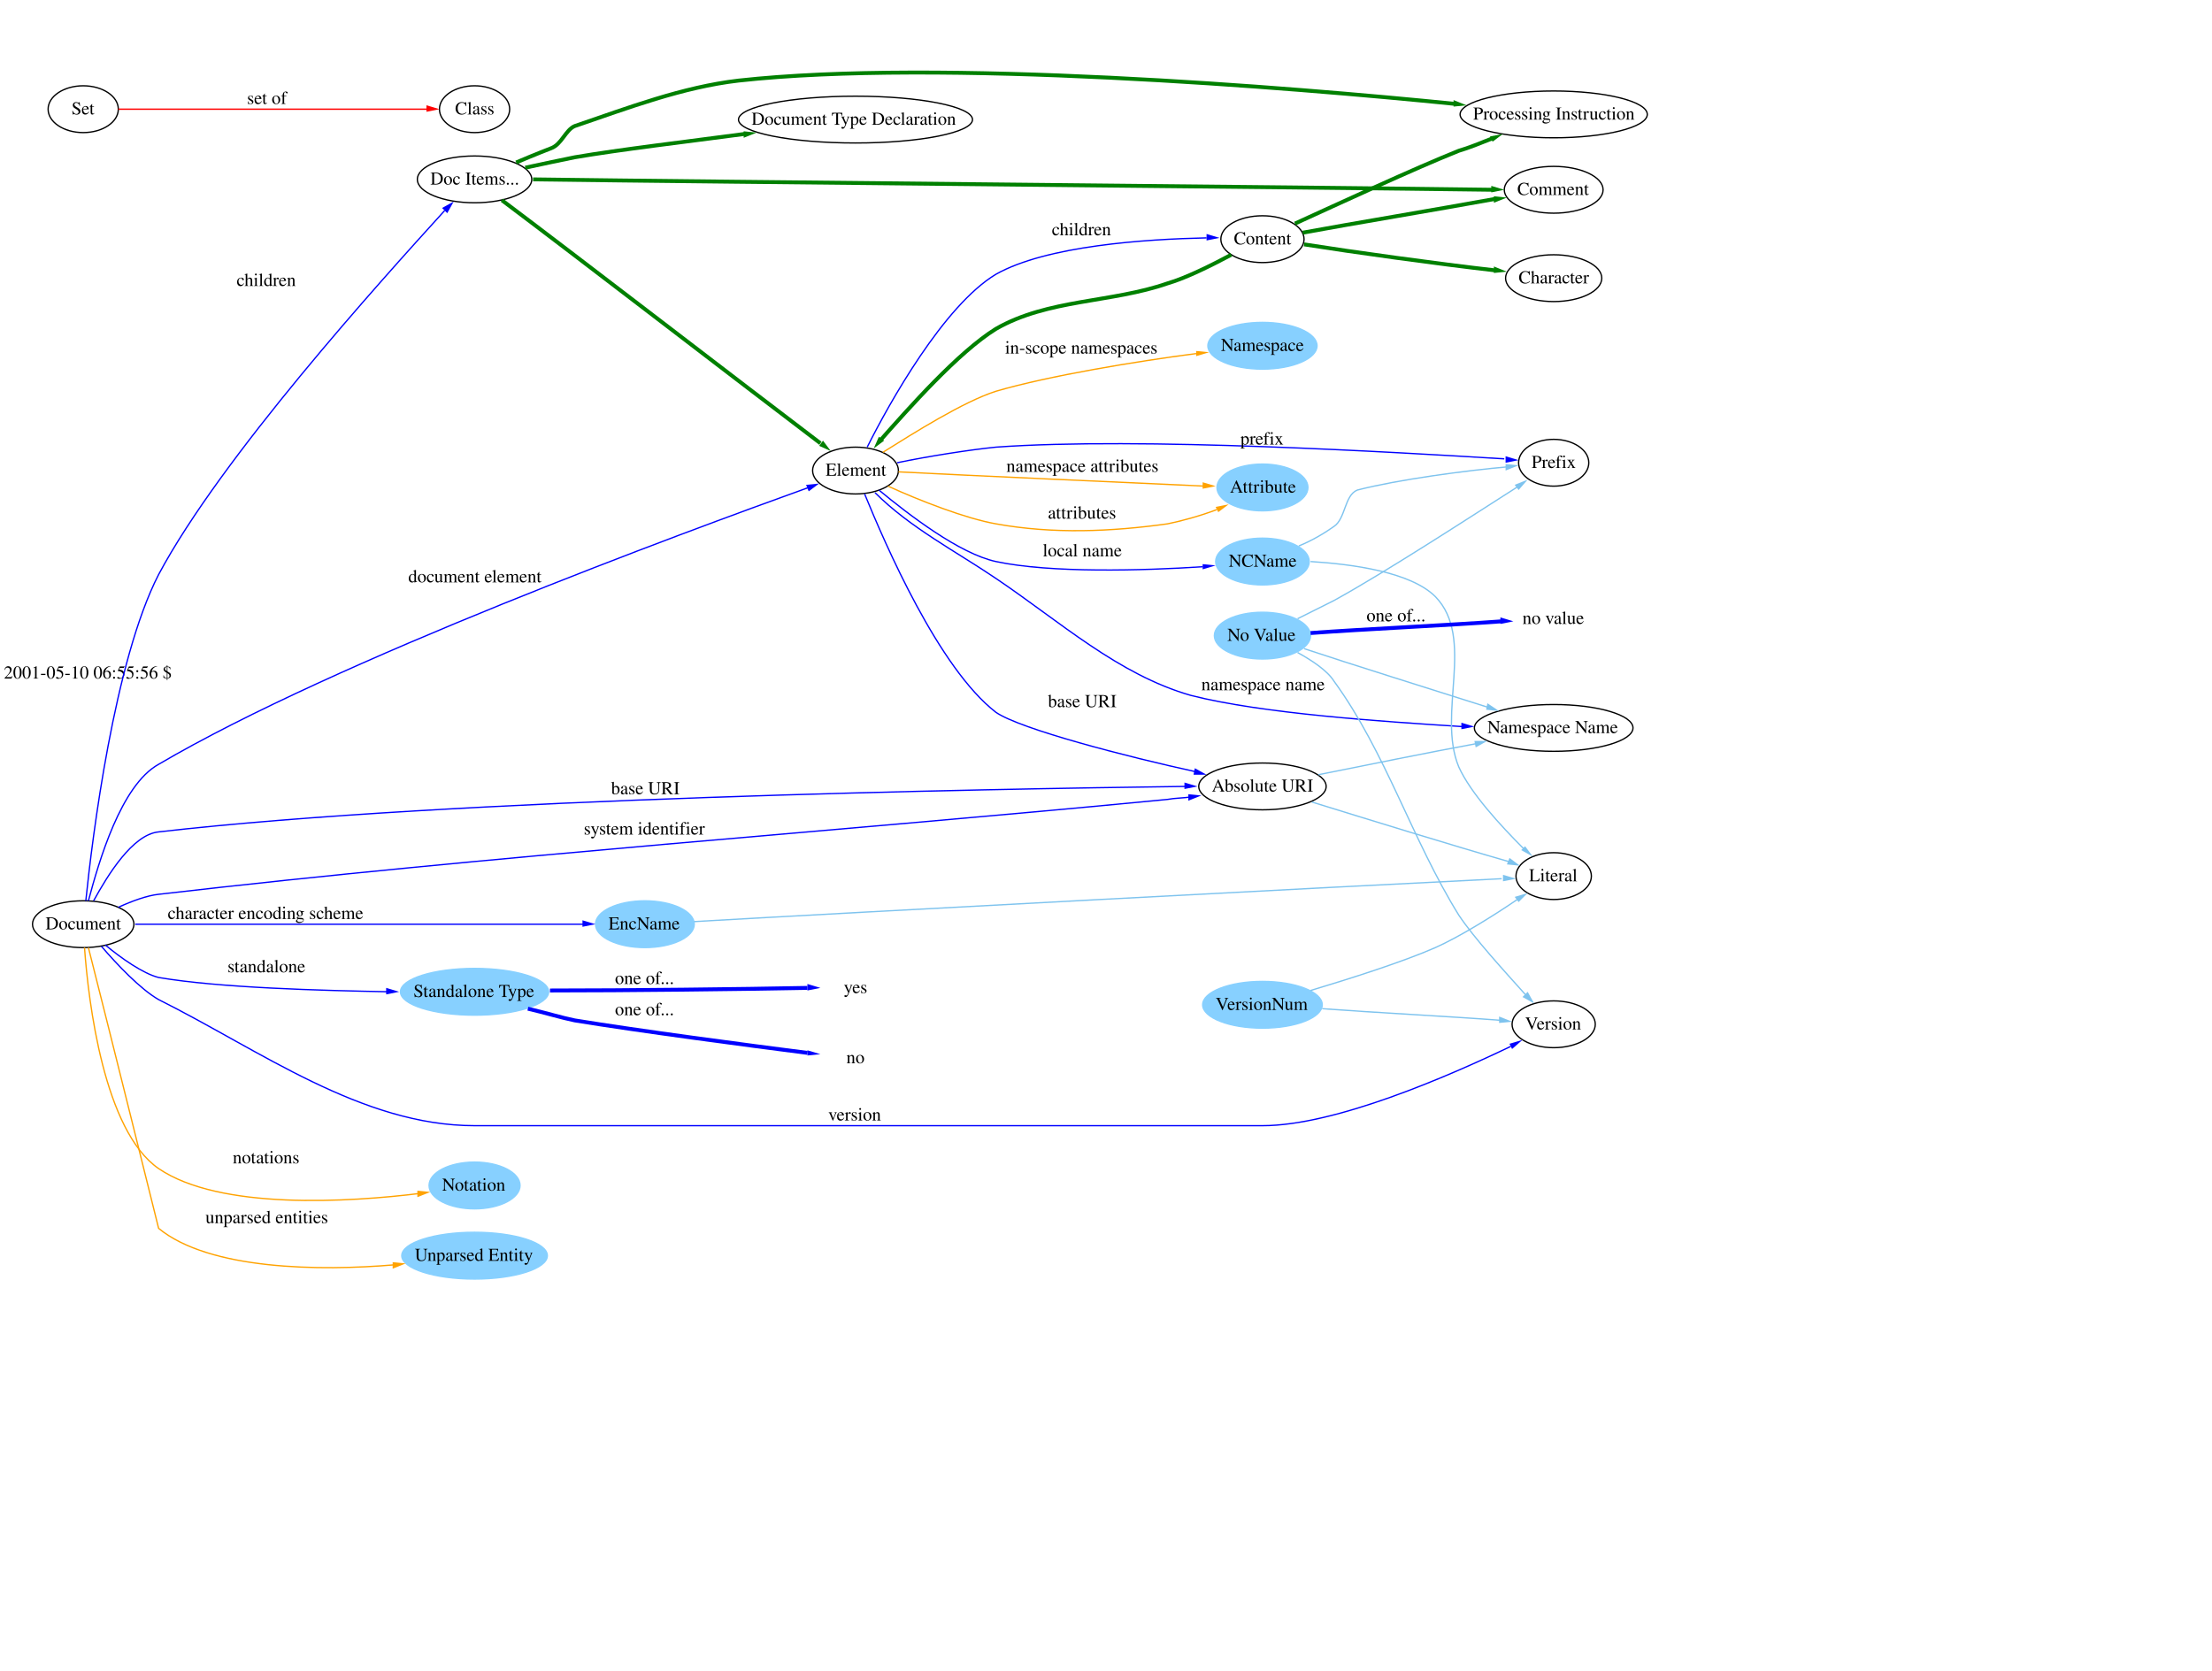
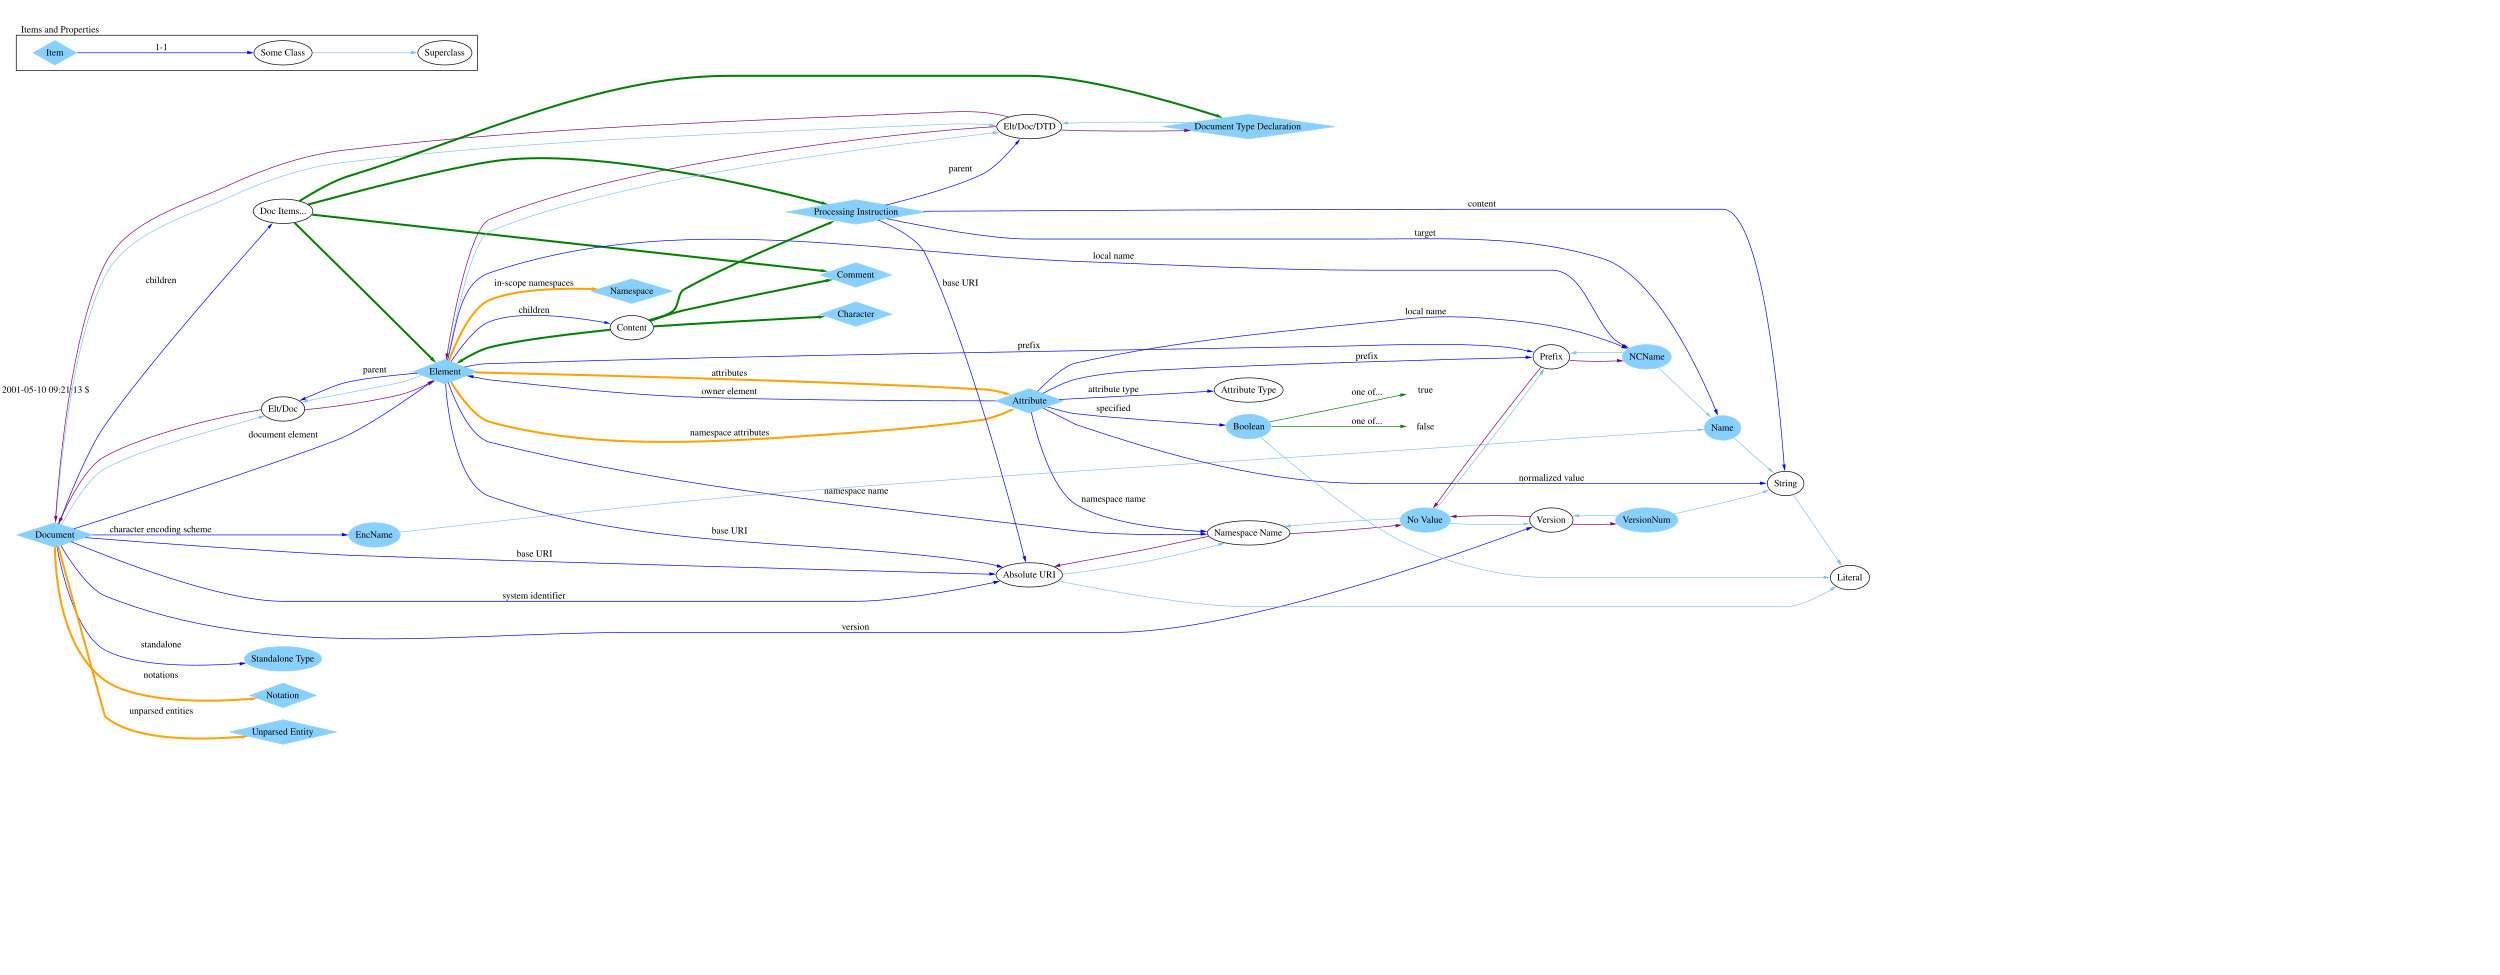
- <svg width="1276pt" height="964pt">
-   <text x="-114" y="522" style="font-family:Times;font-size:14.00">XML Infoset $Date: 2001-05-10 06:55:56 $</text>
-   <ellipse cx="64" cy="711" rx="39" ry="18" style="fill:none;stroke:black" />
-   <text x="35" y="715" style="font-family:Times;font-size:14.00">Document</text>
-   <ellipse cx="365" cy="138" rx="44" ry="18" style="fill:none;stroke:black" />
-   <text x="331" y="142" style="font-family:Times;font-size:14.00">Doc Items...</text>
-   <g style="fill:none;stroke:blue">
-     <path d="M66 693C71 644 88 508 122 442 170 352 292 217 342 162" />
-   </g>
-   <polygon style="fill:blue" points="344,164 349,155 340,160 344,164 " />
-   <text x="182" y="220" style="font-family:Times;font-size:14.00">children</text>
-   <ellipse cx="658" cy="362" rx="33" ry="18" style="fill:none;stroke:black" />
-   <text x="635" y="366" style="font-family:Times;font-size:14.00">Element</text>
-   <g style="fill:none;stroke:blue">
-     <path d="M68 693C76 663 93 604 122 588 258 508 525 410 622 375" />
-   </g>
-   <polygon style="fill:blue" points="622,378 630,372 620,373 622,378 " />
-   <text x="314" y="448" style="font-family:Times;font-size:14.00">document element</text>
-   <ellipse cx="971" cy="605" rx="49" ry="18" style="fill:none;stroke:black" />
-   <text x="932" y="609" style="font-family:Times;font-size:14.00">Absolute URI</text>
-   <g style="fill:none;stroke:blue">
-     <path d="M72 693C83 673 102 642 122 640 348 614 760 607 912 605" />
-   </g>
-   <polygon style="fill:blue" points="911,607 921,605 911,602 911,607 " />
-   <text x="470" y="611" style="font-family:Times;font-size:14.00">base URI</text>
-   <g style="fill:none;stroke:blue">
-     <path d="M91 698C102 693 113 689 122 688 381 658 640 640 898 615 903 614 910 614 917 613" />
-   </g>
-   <polygon style="fill:blue" points="914,616 924,612 914,611 914,616 " />
-   <text x="449" y="642" style="font-family:Times;font-size:14.00">system identifier</text>
-   <ellipse cx="496" cy="711" rx="38" ry="18" style="fill:#87d0ff" />
-   <ellipse cx="496" cy="711" rx="38" ry="18" style="fill:none;stroke:#87d0ff" />
-   <text x="468" y="715" style="font-family:Times;font-size:14.00">EncName</text>
-   <g style="fill:none;stroke:blue">
-     <path d="M104 711C185 711 365 711 450 711" />
-   </g>
-   <polygon style="fill:blue" points="448,713 458,711 448,708 448,713 " />
-   <text x="129" y="707" style="font-family:Times;font-size:14.00">character encoding scheme</text>
-   <ellipse cx="365" cy="763" rx="57" ry="18" style="fill:#87d0ff" />
-   <ellipse cx="365" cy="763" rx="57" ry="18" style="fill:none;stroke:#87d0ff" />
-   <text x="318" y="767" style="font-family:Times;font-size:14.00">Standalone Type</text>
-   <g style="fill:none;stroke:blue">
-     <path d="M81 727C93 737 110 749 122 752 169 760 246 762 300 763" />
-   </g>
-   <polygon style="fill:blue" points="297,765 307,763 297,760 297,765 " />
-   <text x="175" y="748" style="font-family:Times;font-size:14.00">standalone</text>
-   <ellipse cx="1195" cy="788" rx="32" ry="18" style="fill:none;stroke:black" />
-   <text x="1173" y="792" style="font-family:Times;font-size:14.00">Version</text>
-   <g style="fill:none;stroke:blue">
-     <path d="M78 728C90 742 108 761 122 769 200 808 278 866 365 866 365 866 365 866 971 866 1027 866 1114 828 1162 805" />
-   </g>
-   <polygon style="fill:blue" points="1163,807 1171,800 1161,803 1163,807 " />
-   <text x="637" y="862" style="font-family:Times;font-size:14.00">version</text>
-   <ellipse cx="365" cy="912" rx="35" ry="18" style="fill:#87d0ff" />
-   <ellipse cx="365" cy="912" rx="35" ry="18" style="fill:none;stroke:#87d0ff" />
-   <text x="340" y="916" style="font-family:Times;font-size:14.00">Notation</text>
-   <g style="fill:none;stroke:#ffa200">
-     <path d="M65 729C68 771 80 870 122 899 169 931 268 925 324 918" />
-   </g>
-   <polygon style="fill:#ffa200" points="321,921 331,917 321,916 321,921 " />
-   <text x="179" y="895" style="font-family:Times;font-size:14.00">notations</text>
-   <ellipse cx="365" cy="966" rx="56" ry="18" style="fill:#87d0ff" />
-   <ellipse cx="365" cy="966" rx="56" ry="18" style="fill:none;stroke:#87d0ff" />
-   <text x="319" y="970" style="font-family:Times;font-size:14.00">Unparsed Entity</text>
-   <g style="fill:none;stroke:#ffa200">
-     <path d="M68 729C82 784 122 945 122 945 161 977 246 978 304 973" />
-   </g>
-   <polygon style="fill:#ffa200" points="302,976 312,972 302,971 302,976 " />
-   <text x="158" y="941" style="font-family:Times;font-size:14.00">unparsed entities</text>
-   <g style="fill:none;stroke:green;stroke-width:3">
-     <path d="M386 154C438 193 573 297 631 341" />
-   </g>
-   <polygon style="fill:green" points="630,343 639,347 633,339 630,343 " />
-   <ellipse cx="1195" cy="88" rx="72" ry="18" style="fill:none;stroke:black" />
-   <text x="1133" y="92" style="font-family:Times;font-size:14.00">Processing Instruction</text>
-   <g style="fill:none;stroke:green;stroke-width:3">
-     <path d="M397 125C411 119 424 114 424 114 432 111 435 100 442 97 483 83 525 67 568 62 722 45 991 67 1120 80" />
-   </g>
-   <polygon style="fill:green" points="1118,82 1128,81 1118,77 1118,82 " />
-   <ellipse cx="1195" cy="146" rx="38" ry="18" style="fill:none;stroke:black" />
-   <text x="1167" y="150" style="font-family:Times;font-size:14.00">Comment</text>
-   <g style="fill:none;stroke:green;stroke-width:3">
-     <path d="M410 138C553 140 1003 144 1149 146" />
-   </g>
-   <polygon style="fill:green" points="1147,148 1157,146 1147,143 1147,148 " />
-   <ellipse cx="658" cy="92" rx="90" ry="18" style="fill:none;stroke:black" />
-   <text x="578" y="96" style="font-family:Times;font-size:14.00">Document Type Declaration</text>
-   <g style="fill:none;stroke:green;stroke-width:3">
-     <path d="M404 129C418 126 432 123 442 121 477 115 528 109 573 103" />
-   </g>
-   <polygon style="fill:green" points="572,106 582,102 572,101 572,106 " />
-   <g style="fill:none;stroke:blue">
-     <path d="M665 380C681 419 722 514 766 548 785 561 866 582 921 594" />
-   </g>
-   <polygon style="fill:blue" points="918,596 928,596 919,591 918,596 " />
-   <text x="806" y="544" style="font-family:Times;font-size:14.00">base URI</text>
-   <ellipse cx="971" cy="184" rx="32" ry="18" style="fill:none;stroke:black" />
-   <text x="949" y="188" style="font-family:Times;font-size:14.00">Content</text>
-   <g style="fill:none;stroke:blue">
-     <path d="M667 344C684 310 726 235 766 211 805 189 881 184 928 183" />
-   </g>
-   <polygon style="fill:blue" points="928,185 938,183 928,180 928,185 " />
-   <text x="809" y="181" style="font-family:Times;font-size:14.00">children</text>
-   <ellipse cx="1195" cy="560" rx="61" ry="18" style="fill:none;stroke:black" />
-   <text x="1144" y="564" style="font-family:Times;font-size:14.00">Namespace Name</text>
-   <g style="fill:none;stroke:blue">
-     <path d="M673 379C700 406 735 424 766 445 815 478 860 519 916 535 971 549 1062 555 1125 559" />
-   </g>
-   <polygon style="fill:blue" points="1124,561 1134,559 1124,556 1124,561 " />
-   <text x="924" y="531" style="font-family:Times;font-size:14.00">namespace name</text>
-   <ellipse cx="971" cy="432" rx="36" ry="18" style="fill:#87d0ff" />
-   <ellipse cx="971" cy="432" rx="36" ry="18" style="fill:none;stroke:#87d0ff" />
-   <text x="945" y="436" style="font-family:Times;font-size:14.00">NCName</text>
-   <g style="fill:none;stroke:blue">
-     <path d="M676 377C699 396 738 426 766 432 808 441 879 439 925 436" />
-   </g>
-   <polygon style="fill:blue" points="925,438 935,435 925,434 925,438 " />
-   <text x="802" y="428" style="font-family:Times;font-size:14.00">local name</text>
-   <ellipse cx="1195" cy="356" rx="27" ry="18" style="fill:none;stroke:black" />
-   <text x="1178" y="360" style="font-family:Times;font-size:14.00">Prefix</text>
-   <g style="fill:none;stroke:blue">
-     <path d="M690 356C714 351 746 346 766 344 877 336 1074 348 1157 353" />
-   </g>
-   <polygon style="fill:blue" points="1158,356 1168,354 1158,351 1158,356 " />
-   <text x="954" y="342" style="font-family:Times;font-size:14.00">prefix</text>
-   <ellipse cx="971" cy="375" rx="35" ry="18" style="fill:#87d0ff" />
-   <ellipse cx="971" cy="375" rx="35" ry="18" style="fill:none;stroke:#87d0ff" />
-   <text x="946" y="379" style="font-family:Times;font-size:14.00">Attribute</text>
-   <g style="fill:none;stroke:#ffa200">
-     <path d="M683 374C707 385 743 399 766 403 810 411 855 409 898 403 908 401 923 397 936 392" />
-   </g>
-   <polygon style="fill:#ffa200" points="937,394 945,388 935,390 937,394 " />
-   <text x="806" y="399" style="font-family:Times;font-size:14.00">attributes</text>
-   <g style="fill:none;stroke:#ffa200">
-     <path d="M691 363C748 366 863 371 927 374" />
-   </g>
-   <polygon style="fill:#ffa200" points="925,376 935,374 925,371 925,376 " />
-   <text x="774" y="363" style="font-family:Times;font-size:14.00">namespace attributes</text>
-   <ellipse cx="971" cy="266" rx="42" ry="18" style="fill:#87d0ff" />
-   <ellipse cx="971" cy="266" rx="42" ry="18" style="fill:none;stroke:#87d0ff" />
-   <text x="939" y="270" style="font-family:Times;font-size:14.00">Namespace</text>
-   <g style="fill:none;stroke:#ffa200">
-     <path d="M679 348C703 333 741 309 766 301 807 289 874 278 920 272" />
-   </g>
-   <polygon style="fill:#ffa200" points="920,274 930,271 920,270 920,274 " />
-   <text x="773" y="272" style="font-family:Times;font-size:14.00">in-scope namespaces</text>
-   <g style="fill:none;stroke:#7ec3ee">
-     <path d="M1014 596C1049 589 1098 579 1136 572" />
-   </g>
-   <polygon style="fill:#7ec3ee" points="1135,575 1144,570 1134,570 1135,575 " />
-   <ellipse cx="1195" cy="674" rx="29" ry="18" style="fill:none;stroke:black" />
-   <text x="1176" y="678" style="font-family:Times;font-size:14.00">Literal</text>
-   <g style="fill:none;stroke:#7ec3ee">
-     <path d="M1009 617C1051 630 1119 651 1161 663" />
-   </g>
-   <polygon style="fill:#7ec3ee" points="1159,665 1169,666 1161,660 1159,665 " />
-   <g style="fill:none;stroke:#7ec3ee">
-     <path d="M534 709C655 702 1032 682 1155 676" />
-   </g>
-   <polygon style="fill:#7ec3ee" points="1156,678 1166,676 1156,673 1156,678 " />
-   <text x="649" y="764" style="font-family:Times;font-size:14.00">yes</text>
-   <g style="fill:none;stroke:blue;stroke-width:3">
-     <path d="M423 762C482 762 570 761 621 760" />
-   </g>
-   <polygon style="fill:blue" points="621,762 631,760 621,757 621,762 " />
-   <text x="473" y="757" style="font-family:Times;font-size:14.00">one of...</text>
-   <text x="651" y="818" style="font-family:Times;font-size:14.00">no</text>
-   <g style="fill:none;stroke:blue;stroke-width:3">
-     <path d="M406 776C419 779 432 783 442 785 491 793 574 804 621 810" />
-   </g>
-   <polygon style="fill:blue" points="621,812 631,811 621,808 621,812 " />
-   <text x="473" y="781" style="font-family:Times;font-size:14.00">one of...</text>
-   <ellipse cx="64" cy="84" rx="27" ry="18" style="fill:none;stroke:black" />
-   <text x="55" y="88" style="font-family:Times;font-size:14.00">Set</text>
-   <ellipse cx="365" cy="84" rx="27" ry="18" style="fill:none;stroke:black" />
-   <text x="350" y="88" style="font-family:Times;font-size:14.00">Class</text>
-   <g style="fill:none;stroke:red">
-     <path d="M91 84C145 84 269 84 330 84" />
-   </g>
-   <polygon style="fill:red" points="328,86 338,84 328,81 328,86 " />
-   <text x="190" y="80" style="font-family:Times;font-size:14.00">set of</text>
-   <g style="fill:none;stroke:green;stroke-width:3">
-     <path d="M676 340C699 314 737 271 766 253 806 230 855 233 898 218 912 214 932 204 947 196" />
-   </g>
-   <polygon style="fill:green" points="676,336 672,345 680,339 676,336 " />
-   <g style="fill:none;stroke:green;stroke-width:3">
-     <path d="M996 172C1029 157 1087 130 1122 116 1129 114 1139 110 1149 106" />
-   </g>
-   <polygon style="fill:green" points="1148,109 1156,103 1146,105 1148,109 " />
-   <g style="fill:none;stroke:green;stroke-width:3">
-     <path d="M1002 179C1040 172 1106 161 1150 153" />
-   </g>
-   <polygon style="fill:green" points="1149,156 1159,152 1149,151 1149,156 " />
-   <ellipse cx="1195" cy="214" rx="37" ry="18" style="fill:none;stroke:black" />
-   <text x="1168" y="218" style="font-family:Times;font-size:14.00">Character</text>
-   <g style="fill:none;stroke:green;stroke-width:3">
-     <path d="M1003 188C1041 194 1106 203 1150 208" />
-   </g>
-   <polygon style="fill:green" points="1149,210 1159,209 1149,205 1149,210 " />
-   <g style="fill:none;stroke:#7ec3ee">
-     <path d="M999 420C1009 416 1019 410 1026 405 1035 399 1034 381 1044 377 1075 369 1127 362 1161 359" />
-   </g>
-   <polygon style="fill:#7ec3ee" points="1158,362 1168,358 1158,357 1158,362 " />
-   <g style="fill:none;stroke:#7ec3ee">
-     <path d="M1008 432C1040 434 1085 440 1104 459 1135 491 1105 549 1122 590 1131 610 1154 635 1172 653" />
-   </g>
-   <polygon style="fill:#7ec3ee" points="1170,654 1179,659 1173,651 1170,654 " />
-   <ellipse cx="971" cy="489" rx="37" ry="18" style="fill:#87d0ff" />
-   <ellipse cx="971" cy="489" rx="37" ry="18" style="fill:none;stroke:#87d0ff" />
-   <text x="944" y="493" style="font-family:Times;font-size:14.00">No Value</text>
-   <g style="fill:none;stroke:#7ec3ee">
-     <path d="M998 502C1009 508 1021 516 1026 524 1066 579 1086 646 1122 704 1134 722 1157 747 1174 766" />
-   </g>
-   <polygon style="fill:#7ec3ee" points="1171,767 1180,772 1175,763 1171,767 " />
-   <g style="fill:none;stroke:#7ec3ee">
-     <path d="M1003 499C1039 511 1100 530 1144 544" />
-   </g>
-   <polygon style="fill:#7ec3ee" points="1143,546 1153,547 1144,541 1143,546 " />
-   <g style="fill:none;stroke:#7ec3ee">
-     <path d="M998 476C1012 469 1026 462 1026 462 1066 440 1132 397 1168 374" />
-   </g>
-   <polygon style="fill:#7ec3ee" points="1168,377 1175,369 1165,373 1168,377 " />
-   <text x="1171" y="480" style="font-family:Times;font-size:14.00">no value</text>
-   <g style="fill:none;stroke:blue;stroke-width:3">
-     <path d="M1008 487C1049 484 1114 481 1155 478" />
-   </g>
-   <polygon style="fill:blue" points="1154,480 1164,478 1154,475 1154,480 " />
-   <text x="1051" y="478" style="font-family:Times;font-size:14.00">one of...</text>
-   <ellipse cx="971" cy="773" rx="46" ry="18" style="fill:#87d0ff" />
-   <ellipse cx="971" cy="773" rx="46" ry="18" style="fill:none;stroke:#87d0ff" />
-   <text x="935" y="777" style="font-family:Times;font-size:14.00">VersionNum</text>
-   <g style="fill:none;stroke:#7ec3ee">
-     <path d="M1017 776C1057 779 1116 782 1155 785" />
-   </g>
-   <polygon style="fill:#7ec3ee" points="1153,787 1163,786 1153,782 1153,787 " />
-   <g style="fill:none;stroke:#7ec3ee">
-     <path d="M1008 762C1038 753 1079 740 1104 729 1122 721 1148 705 1167 692" />
-   </g>
-   <polygon style="fill:#7ec3ee" points="1168,694 1175,687 1165,690 1168,694 " />
+ <svg width="2769pt" height="1079pt">
+   <text x="-114" y="580" style="font-family:Times;font-size:14.00">XML Infoset $Date: 2001-05-10 09:21:13 $</text>
+   <polygon style="fill:none;stroke:black" points="24,104 705,104 705,52 24,52 24,104 " />
+   <text x="31" y="48" style="font-family:Times;font-size:14.00">Items and Properties</text>
+   <polygon style="fill:#87d0ff" points="81,772 25,790 81,808 137,790 81,772 " />
+   <polygon style="fill:none;stroke:#87d0ff" points="81,772 25,790 81,808 137,790 81,772 " />
+   <text x="52" y="794" style="font-family:Times;font-size:14.00">Document</text>
+   <ellipse cx="418" cy="604" rx="32" ry="18" style="fill:none;stroke:black" />
+   <text x="396" y="608" style="font-family:Times;font-size:14.00">Elt/Doc</text>
+   <g style="fill:none;stroke:#7ec3ee">
+     <path d="M91 775C104 751 130 706 155 692 214 660 327 633 384 616" />
+   </g>
+   <polygon style="fill:#7ec3ee" points="383,619 392,614 382,614 383,619 " />
+   <ellipse cx="1520" cy="187" rx="48" ry="18" style="fill:none;stroke:black" />
+   <text x="1482" y="191" style="font-family:Times;font-size:14.00">Elt/Doc/DTD</text>
+   <g style="fill:none;stroke:#7ec3ee">
+     <path d="M82 772C87 711 105 506 155 408 188 343 274 321 339 291 395 265 455 245 515 239 804 205 1095 197 1385 184 1407 183 1430 182 1451 184 1455 184 1459 184 1464 185" />
+   </g>
+   <polygon style="fill:#7ec3ee" points="1461,187 1471,186 1461,182 1461,187 " />
+   <ellipse cx="418" cy="312" rx="44" ry="18" style="fill:none;stroke:black" />
+   <text x="384" y="316" style="font-family:Times;font-size:14.00">Doc Items...</text>
+   <g style="fill:none;stroke:blue">
+     <path d="M87 774C99 741 129 665 155 628 217 539 345 395 396 337" />
+   </g>
+   <polygon style="fill:blue" points="398,338 403,329 395,335 398,338 " />
+   <text x="215" y="418" style="font-family:Times;font-size:14.00">children</text>
+   <polygon style="fill:#87d0ff" points="657,531 610,549 657,567 704,549 657,531 " />
+   <polygon style="fill:none;stroke:#87d0ff" points="657,531 610,549 657,567 704,549 657,531 " />
+   <text x="634" y="553" style="font-family:Times;font-size:14.00">Element</text>
+   <g style="fill:none;stroke:blue">
+     <path d="M109 781C184 757 387 692 497 650 538 634 601 590 634 566" />
+   </g>
+   <polygon style="fill:blue" points="634,569 641,561 631,565 634,569 " />
+   <text x="367" y="646" style="font-family:Times;font-size:14.00">document element</text>
+   <ellipse cx="1520" cy="849" rx="49" ry="18" style="fill:none;stroke:black" />
+   <text x="1481" y="853" style="font-family:Times;font-size:14.00">Absolute URI</text>
+   <g style="fill:none;stroke:blue">
+     <path d="M126 794C213 801 406 815 515 820 789 830 1290 843 1461 848" />
+   </g>
+   <polygon style="fill:blue" points="1461,850 1471,848 1461,845 1461,850 " />
+   <text x="763" y="822" style="font-family:Times;font-size:14.00">base URI</text>
+   <g style="fill:none;stroke:blue">
+     <path d="M105 800C166 825 325 888 418 888 418 888 418 888 1264 888 1320 888 1412 872 1469 860" />
+   </g>
+   <polygon style="fill:blue" points="1468,863 1477,858 1467,858 1468,863 " />
+   <text x="742" y="884" style="font-family:Times;font-size:14.00">system identifier</text>
+   <ellipse cx="553" cy="790" rx="38" ry="18" style="fill:#87d0ff" />
+   <ellipse cx="553" cy="790" rx="38" ry="18" style="fill:none;stroke:#87d0ff" />
+   <text x="525" y="794" style="font-family:Times;font-size:14.00">EncName</text>
+   <g style="fill:none;stroke:blue">
+     <path d="M137 790C232 790 420 790 507 790" />
+   </g>
+   <polygon style="fill:blue" points="505,792 515,790 505,787 505,792 " />
+   <text x="162" y="786" style="font-family:Times;font-size:14.00">character encoding scheme</text>
+   <ellipse cx="418" cy="973" rx="57" ry="18" style="fill:#87d0ff" />
+   <ellipse cx="418" cy="973" rx="57" ry="18" style="fill:none;stroke:#87d0ff" />
+   <text x="371" y="977" style="font-family:Times;font-size:14.00">Standalone Type</text>
+   <g style="fill:none;stroke:blue">
+     <path d="M84 807C91 846 113 937 155 960 204 986 294 984 356 980" />
+   </g>
+   <polygon style="fill:blue" points="354,983 364,979 354,978 354,983 " />
+   <text x="208" y="956" style="font-family:Times;font-size:14.00">standalone</text>
+   <ellipse cx="2291" cy="768" rx="32" ry="18" style="fill:none;stroke:black" />
+   <text x="2269" y="772" style="font-family:Times;font-size:14.00">Version</text>
+   <g style="fill:none;stroke:blue">
+     <path d="M90 806C103 828 130 869 155 880 396 977 674 934 933 934 933 934 933 934 1644 934 1827 934 2147 821 2255 781" />
+   </g>
+   <polygon style="fill:blue" points="2255,784 2264,778 2254,779 2255,784 " />
+   <text x="1243" y="930" style="font-family:Times;font-size:14.00">version</text>
+   <polygon style="fill:#87d0ff" points="418,1009 369,1027 418,1045 467,1027 418,1009 " />
+   <polygon style="fill:none;stroke:#87d0ff" points="418,1009 369,1027 418,1045 467,1027 418,1009 " />
+   <text x="393" y="1031" style="font-family:Times;font-size:14.00">Notation</text>
+   <g style="fill:none;stroke:#ffa200;stroke-width:3">
+     <path d="M81 808C83 880 99 964 155 1005 205 1039 311 1037 372 1032" />
+   </g>
+   <polygon style="fill:#ffa200" points="370,1035 380,1031 370,1030 370,1035 " />
+   <text x="212" y="1001" style="font-family:Times;font-size:14.00">notations</text>
+   <polygon style="fill:#87d0ff" points="418,1063 339,1081 418,1099 497,1081 418,1063 " />
+   <polygon style="fill:none;stroke:#87d0ff" points="418,1063 339,1081 418,1099 497,1081 418,1063 " />
+   <text x="372" y="1085" style="font-family:Times;font-size:14.00">Unparsed Entity</text>
+   <g style="fill:none;stroke:#ffa200;stroke-width:3">
+     <path d="M86 807C102 865 155 1058 155 1058 198 1095 295 1093 358 1088" />
+   </g>
+   <polygon style="fill:#ffa200" points="357,1091 367,1087 357,1086 357,1091 " />
+   <text x="191" y="1054" style="font-family:Times;font-size:14.00">unparsed entities</text>
+   <g style="fill:none;stroke:purple">
+     <path d="M89 768C102 738 128 688 155 674 215 641 330 614 386 605" />
+   </g>
+   <polygon style="fill:purple" points="88,764 86,774 93,766 88,764 " />
+   <g style="fill:none;stroke:purple">
+     <path d="M450 605C489 602 553 592 591 583 603 580 620 573 634 566" />
+   </g>
+   <polygon style="fill:purple" points="635,568 643,562 633,564 635,568 " />
+   <g style="fill:none;stroke:purple">
+     <path d="M82 766C87 695 105 489 155 390 188 325 274 303 339 273 395 247 455 227 515 221 804 187 1095 179 1385 166 1407 165 1430 164 1451 166 1462 167 1477 169 1490 173" />
+   </g>
+   <polygon style="fill:purple" points="80,762 82,772 85,762 80,762 " />
+   <g style="fill:none;stroke:purple">
+     <path d="M660 525C669 468 695 335 723 324 928 238 1332 195 1471 187" />
+   </g>
+   <polygon style="fill:purple" points="658,522 659,532 663,522 658,522 " />
+   <polygon style="fill:#87d0ff" points="1844,169 1717,187 1844,205 1971,187 1844,169 " />
+   <polygon style="fill:none;stroke:#87d0ff" points="1844,169 1717,187 1844,205 1971,187 1844,169 " />
+   <text x="1764" y="191" style="font-family:Times;font-size:14.00">Document Type Declaration</text>
+   <g style="fill:none;stroke:purple">
+     <path d="M1567 192C1615 194 1690 194 1751 193" />
+   </g>
+   <polygon style="fill:purple" points="1749,195 1759,193 1749,190 1749,195 " />
+   <g style="fill:none;stroke:green;stroke-width:3">
+     <path d="M435 329C479 372 592 484 638 530" />
+   </g>
+   <polygon style="fill:green" points="635,531 644,536 639,527 635,531 " />
+   <g style="fill:none;stroke:green;stroke-width:3">
+     <path d="M442 297C463 284 494 266 515 260 701 203 884 112 1077 112 1077 112 1077 112 1520 112 1598 112 1728 149 1797 171" />
+   </g>
+   <polygon style="fill:green" points="1796,173 1806,174 1797,168 1796,173 " />
+   <polygon style="fill:#87d0ff" points="1264,295 1161,313 1264,331 1367,313 1264,295 " />
+   <polygon style="fill:none;stroke:#87d0ff" points="1264,295 1161,313 1264,331 1367,313 1264,295 " />
+   <text x="1202" y="317" style="font-family:Times;font-size:14.00">Processing Instruction</text>
+   <g style="fill:none;stroke:green;stroke-width:3">
+     <path d="M455 302C518 285 647 251 723 239 862 216 1109 272 1214 300" />
+   </g>
+   <polygon style="fill:green" points="1213,302 1223,302 1214,297 1213,302 " />
+   <polygon style="fill:#87d0ff" points="1264,388 1211,406 1264,424 1317,406 1264,388 " />
+   <polygon style="fill:none;stroke:#87d0ff" points="1264,388 1211,406 1264,424 1317,406 1264,388 " />
+   <text x="1236" y="410" style="font-family:Times;font-size:14.00">Comment</text>
+   <g style="fill:none;stroke:green;stroke-width:3">
+     <path d="M461 317C604 333 1063 384 1214 400" />
+   </g>
+   <polygon style="fill:green" points="1213,402 1223,401 1213,397 1213,402 " />
+   <g style="fill:none;stroke:#7ec3ee">
+     <path d="M453 592C491 584 554 573 591 565 600 563 612 558 623 554" />
+   </g>
+   <polygon style="fill:#7ec3ee" points="454,589 445,594 455,594 454,589 " />
+   <g style="fill:none;stroke:blue">
+     <path d="M451 588C472 579 498 567 515 564 542 558 584 554 616 551" />
+   </g>
+   <polygon style="fill:blue" points="450,586 442,592 452,590 450,586 " />
+   <text x="536" y="550" style="font-family:Times;font-size:14.00">parent</text>
+   <g style="fill:none;stroke:#7ec3ee">
+     <path d="M661 532C670 484 696 353 723 342 926 257 1325 214 1468 196" />
+   </g>
+   <polygon style="fill:#7ec3ee" points="1466,199 1476,195 1466,194 1466,199 " />
+   <g style="fill:none;stroke:blue">
+     <path d="M658 567C661 610 675 716 723 733 954 814 1209 795 1451 831 1458 832 1466 834 1475 836" />
+   </g>
+   <polygon style="fill:blue" points="1472,838 1482,838 1473,833 1472,838 " />
+   <text x="1051" y="788" style="font-family:Times;font-size:14.00">base URI</text>
+   <ellipse cx="933" cy="484" rx="32" ry="18" style="fill:none;stroke:black" />
+   <text x="911" y="488" style="font-family:Times;font-size:14.00">Content</text>
+   <g style="fill:none;stroke:blue">
+     <path d="M666 534C679 515 702 483 723 475 767 458 845 468 892 476" />
+   </g>
+   <polygon style="fill:blue" points="892,478 902,478 893,474 892,478 " />
+   <text x="766" y="462" style="font-family:Times;font-size:14.00">children</text>
+   <ellipse cx="1844" cy="787" rx="61" ry="18" style="fill:none;stroke:black" />
+   <text x="1793" y="791" style="font-family:Times;font-size:14.00">Namespace Name</text>
+   <g style="fill:none;stroke:blue">
+     <path d="M662 565C672 593 694 645 723 653 1007 724 1300 749 1589 784 1639 790 1719 790 1775 789" />
+   </g>
+   <polygon style="fill:blue" points="1773,791 1783,789 1773,786 1773,791 " />
+   <text x="1217" y="729" style="font-family:Times;font-size:14.00">namespace name</text>
+   <ellipse cx="2432" cy="527" rx="36" ry="18" style="fill:#87d0ff" />
+   <ellipse cx="2432" cy="527" rx="36" ry="18" style="fill:none;stroke:#87d0ff" />
+   <text x="2406" y="531" style="font-family:Times;font-size:14.00">NCName</text>
+   <g style="fill:none;stroke:blue">
+     <path d="M661 532C674 482 678 418 723 403 997 309 1301 375 1589 386 1733 391 1876 399 2019 399 2019 399 2019 399 2291 399 2338 399 2351 470 2385 502 2389 505 2394 508 2399 511" />
+   </g>
+   <polygon style="fill:blue" points="2396,512 2406,514 2398,508 2396,512 " />
+   <text x="1614" y="382" style="font-family:Times;font-size:14.00">local name</text>
+   <ellipse cx="2291" cy="527" rx="27" ry="18" style="fill:none;stroke:black" />
+   <text x="2274" y="531" style="font-family:Times;font-size:14.00">Prefix</text>
+   <g style="fill:none;stroke:blue">
+     <path d="M686 542C699 539 713 537 723 537 1145 524 1567 519 1989 511 2065 509 2142 506 2217 512 2227 513 2242 515 2255 518" />
+   </g>
+   <polygon style="fill:blue" points="2255,520 2265,520 2256,516 2255,520 " />
+   <text x="1503" y="514" style="font-family:Times;font-size:14.00">prefix</text>
+   <polygon style="fill:#87d0ff" points="1520,574 1470,592 1520,610 1570,592 1520,574 " />
+   <polygon style="fill:none;stroke:#87d0ff" points="1520,574 1470,592 1520,610 1570,592 1520,574 " />
+   <text x="1495" y="596" style="font-family:Times;font-size:14.00">Attribute</text>
+   <g style="fill:none;stroke:#ffa200;stroke-width:3">
+     <path d="M702 550C835 553 1233 563 1451 575 1461 575 1474 578 1486 581" />
+   </g>
+   <polygon style="fill:#ffa200" points="1483,583 1493,583 1484,578 1483,583 " />
+   <text x="1051" y="555" style="font-family:Times;font-size:14.00">attributes</text>
+   <g style="fill:none;stroke:#ffa200;stroke-width:3">
+     <path d="M666 564C678 584 702 617 723 623 859 660 1004 655 1143 647 1246 640 1350 634 1451 620 1462 618 1477 613 1490 607" />
+   </g>
+   <polygon style="fill:#ffa200" points="1491,609 1499,603 1489,605 1491,609 " />
+   <text x="1019" y="643" style="font-family:Times;font-size:14.00">namespace attributes</text>
+   <polygon style="fill:#87d0ff" points="933,412 873,430 933,448 993,430 933,412 " />
+   <polygon style="fill:none;stroke:#87d0ff" points="933,412 873,430 933,448 993,430 933,412 " />
+   <text x="901" y="434" style="font-family:Times;font-size:14.00">Namespace</text>
+   <g style="fill:none;stroke:#ffa200;stroke-width:3">
+     <path d="M663 533C673 506 695 455 723 443 762 427 829 425 877 427" />
+   </g>
+   <polygon style="fill:#ffa200" points="874,429 884,427 874,424 874,429 " />
+   <text x="730" y="422" style="font-family:Times;font-size:14.00">in-scope namespaces</text>
+   <g style="fill:none;stroke:#7ec3ee">
+     <path d="M1570 848C1610 844 1665 834 1699 828 1727 822 1771 812 1802 804" />
+   </g>
+   <polygon style="fill:#7ec3ee" points="1800,807 1809,802 1799,802 1800,807 " />
+   <ellipse cx="2732" cy="853" rx="29" ry="18" style="fill:none;stroke:black" />
+   <text x="2713" y="857" style="font-family:Times;font-size:14.00">Literal</text>
+   <g style="fill:none;stroke:#7ec3ee">
+     <path d="M1563 858C1631 872 1765 896 1844 896 1844 896 1844 896 2637 896 2656 896 2683 883 2704 871" />
+   </g>
+   <polygon style="fill:#7ec3ee" points="2705,873 2712,866 2702,869 2705,873 " />
+   <ellipse cx="2544" cy="632" rx="27" ry="18" style="fill:#87d0ff" />
+   <ellipse cx="2544" cy="632" rx="27" ry="18" style="fill:none;stroke:#87d0ff" />
+   <text x="2527" y="636" style="font-family:Times;font-size:14.00">Name</text>
+   <g style="fill:none;stroke:#7ec3ee">
+     <path d="M590 786C695 774 995 740 1161 727 1489 700 1816 682 2143 660 2246 652 2429 640 2507 635" />
+   </g>
+   <polygon style="fill:#7ec3ee" points="2507,637 2517,634 2507,633 2507,637 " />
+   <ellipse cx="2105" cy="768" rx="37" ry="18" style="fill:#87d0ff" />
+   <ellipse cx="2105" cy="768" rx="37" ry="18" style="fill:none;stroke:#87d0ff" />
+   <text x="2078" y="772" style="font-family:Times;font-size:14.00">No Value</text>
+   <g style="fill:none;stroke:purple">
+     <path d="M2148 763C2182 761 2229 761 2260 763" />
+   </g>
+   <polygon style="fill:purple" points="2151,760 2141,763 2151,765 2151,760 " />
+   <ellipse cx="2432" cy="768" rx="46" ry="18" style="fill:#87d0ff" />
+   <ellipse cx="2432" cy="768" rx="46" ry="18" style="fill:none;stroke:#87d0ff" />
+   <text x="2396" y="772" style="font-family:Times;font-size:14.00">VersionNum</text>
+   <g style="fill:none;stroke:purple">
+     <path d="M2322 774C2338 775 2359 775 2378 774" />
+   </g>
+   <polygon style="fill:purple" points="2378,776 2388,774 2378,771 2378,776 " />
+   <g style="fill:none;stroke:#7ec3ee">
+     <path d="M1574 182C1624 180 1700 180 1759 181" />
+   </g>
+   <polygon style="fill:#7ec3ee" points="1577,179 1567,182 1577,184 1577,179 " />
+   <g style="fill:none;stroke:blue">
+     <path d="M1308 303C1351 292 1415 275 1451 257 1468 249 1487 228 1501 212" />
+   </g>
+   <polygon style="fill:blue" points="1502,214 1507,205 1499,211 1502,214 " />
+   <text x="1401" y="253" style="font-family:Times;font-size:14.00">parent</text>
+   <g style="fill:none;stroke:blue">
+     <path d="M1297 325C1323 336 1357 354 1367 376 1427 500 1493 745 1513 824" />
+   </g>
+   <polygon style="fill:blue" points="1510,822 1515,831 1515,821 1510,822 " />
+   <text x="1392" y="422" style="font-family:Times;font-size:14.00">base URI</text>
+   <g style="fill:none;stroke:blue">
+     <path d="M1310 323C1367 335 1462 353 1520 353 1520 353 1520 353 2019 353 2136 353 2256 347 2367 382 2444 406 2510 548 2534 606" />
+   </g>
+   <polygon style="fill:blue" points="2531,606 2537,614 2536,604 2531,606 " />
+   <text x="2089" y="348" style="font-family:Times;font-size:14.00">target</text>
+   <ellipse cx="2637" cy="714" rx="27" ry="18" style="fill:none;stroke:black" />
+   <text x="2620" y="718" style="font-family:Times;font-size:14.00">String</text>
+   <g style="fill:none;stroke:blue">
+     <path d="M1364 312C1551 311 1957 309 2189 309 2189 309 2189 309 2544 309 2603 309 2628 599 2635 688" />
+   </g>
+   <polygon style="fill:blue" points="2632,686 2636,696 2637,686 2632,686 " />
+   <text x="2168" y="305" style="font-family:Times;font-size:14.00">content</text>
+   <g style="fill:none;stroke:green;stroke-width:3">
+     <path d="M679 534C693 525 711 516 723 513 771 501 855 492 901 487" />
+   </g>
+   <polygon style="fill:green" points="681,530 674,537 684,534 681,530 " />
+   <g style="fill:none;stroke:green;stroke-width:3">
+     <path d="M958 473C971 469 983 467 993 460 1004 452 1000 432 1011 427 1068 395 1170 352 1226 329" />
+   </g>
+   <polygon style="fill:green" points="1225,332 1233,326 1223,328 1225,332 " />
+   <g style="fill:none;stroke:green;stroke-width:3">
+     <path d="M960 474C977 468 997 461 1011 458 1068 445 1167 425 1223 414" />
+   </g>
+   <polygon style="fill:green" points="1220,417 1230,413 1220,412 1220,417 " />
+   <polygon style="fill:#87d0ff" points="1264,446 1211,464 1264,482 1317,464 1264,446 " />
+   <polygon style="fill:none;stroke:#87d0ff" points="1264,446 1211,464 1264,482 1317,464 1264,446 " />
+   <text x="1237" y="468" style="font-family:Times;font-size:14.00">Character</text>
+   <g style="fill:none;stroke:green;stroke-width:3">
+     <path d="M965 482C1022 478 1140 472 1210 468" />
+   </g>
+   <polygon style="fill:green" points="1209,471 1219,467 1209,466 1209,471 " />
+   <g style="fill:none;stroke:purple">
+     <path d="M1564 835C1605 827 1664 817 1699 810 1722 805 1756 798 1785 792" />
+   </g>
+   <polygon style="fill:purple" points="1565,832 1556,837 1566,837 1565,832 " />
+   <g style="fill:none;stroke:purple">
+     <path d="M1905 788C1953 786 2018 781 2062 776" />
+   </g>
+   <polygon style="fill:purple" points="2061,779 2071,775 2061,774 2061,779 " />
+   <g style="fill:none;stroke:#7ec3ee">
+     <path d="M2327 521C2348 520 2376 520 2398 521" />
+   </g>
+   <polygon style="fill:#7ec3ee" points="2328,518 2318,522 2328,523 2328,518 " />
+   <g style="fill:none;stroke:#7ec3ee">
+     <path d="M2449 543C2468 561 2500 591 2521 611" />
+   </g>
+   <polygon style="fill:#7ec3ee" points="2519,612 2528,617 2522,609 2519,612 " />
+   <g style="fill:none;stroke:purple">
+     <path d="M2318 532C2337 534 2365 534 2388 533" />
+   </g>
+   <polygon style="fill:purple" points="2388,535 2398,533 2388,530 2388,535 " />
+   <g style="fill:none;stroke:purple">
+     <path d="M2121 745C2156 695 2242 583 2276 542" />
+   </g>
+   <polygon style="fill:purple" points="2120,742 2116,751 2124,745 2120,742 " />
+   <g style="fill:none;stroke:blue">
+     <path d="M696 556C710 559 723 561 723 561 819 571 915 582 1011 586 1141 591 1369 592 1470 592" />
+   </g>
+   <polygon style="fill:blue" points="699,554 689,555 699,559 699,554 " />
+   <text x="1036" y="582" style="font-family:Times;font-size:14.00">owner element</text>
+   <g style="fill:none;stroke:blue">
+     <path d="M1523 609C1531 644 1553 723 1589 745 1633 772 1716 781 1775 785" />
+   </g>
+   <polygon style="fill:blue" points="1773,787 1783,785 1773,782 1773,787 " />
+   <text x="1597" y="741" style="font-family:Times;font-size:14.00">namespace name</text>
+   <g style="fill:none;stroke:blue">
+     <path d="M1532 578C1547 563 1571 540 1589 536 1747 501 1908 488 2067 472 2117 466 2168 467 2217 472 2268 476 2319 484 2367 501 2374 503 2385 507 2394 511" />
+   </g>
+   <polygon style="fill:blue" points="2394,514 2404,515 2396,509 2394,514 " />
+   <text x="2075" y="464" style="font-family:Times;font-size:14.00">local name</text>
+   <g style="fill:none;stroke:blue">
+     <path d="M1540 581C1555 573 1575 563 1589 560 1631 550 1675 548 1717 546 1873 538 2155 530 2254 528" />
+   </g>
+   <polygon style="fill:blue" points="2253,530 2263,528 2253,525 2253,530 " />
+   <text x="2002" y="530" style="font-family:Times;font-size:14.00">prefix</text>
+   <g style="fill:none;stroke:blue">
+     <path d="M1541 603C1561 613 1589 627 1589 627 1728 674 1873 714 2019 714 2019 714 2019 714 2544 714 2558 714 2581 714 2599 714" />
+   </g>
+   <polygon style="fill:blue" points="2599,716 2609,714 2599,711 2599,716 " />
+   <text x="2243" y="710" style="font-family:Times;font-size:14.00">normalized value</text>
+   <ellipse cx="1844" cy="630" rx="33" ry="18" style="fill:#87d0ff" />
+   <ellipse cx="1844" cy="630" rx="33" ry="18" style="fill:none;stroke:#87d0ff" />
+   <text x="1821" y="634" style="font-family:Times;font-size:14.00">Boolean</text>
+   <g style="fill:none;stroke:blue">
+     <path d="M1547 601C1561 605 1578 610 1589 611 1648 618 1748 624 1804 628" />
+   </g>
+   <polygon style="fill:blue" points="1801,630 1811,628 1801,625 1801,630 " />
+   <text x="1619" y="607" style="font-family:Times;font-size:14.00">specified</text>
+   <ellipse cx="1844" cy="576" rx="51" ry="18" style="fill:none;stroke:black" />
+   <text x="1803" y="580" style="font-family:Times;font-size:14.00">Attribute Type</text>
+   <g style="fill:none;stroke:blue">
+     <path d="M1564 590C1621 587 1721 582 1784 578" />
+   </g>
+   <polygon style="fill:blue" points="1783,580 1793,578 1783,575 1783,580 " />
+   <text x="1607" y="579" style="font-family:Times;font-size:14.00">attribute type</text>
+   <g style="fill:none;stroke:#7ec3ee">
+     <path d="M2561 647C2575 660 2597 679 2613 693" />
+   </g>
+   <polygon style="fill:#7ec3ee" points="2611,694 2620,699 2614,691 2611,694 " />
+   <g style="fill:none;stroke:#7ec3ee">
+     <path d="M2141 773C2172 775 2217 775 2250 774" />
+   </g>
+   <polygon style="fill:#7ec3ee" points="2250,776 2260,773 2250,772 2250,776 " />
+   <g style="fill:none;stroke:#7ec3ee">
+     <path d="M1903 777C1954 772 2025 767 2068 766" />
+   </g>
+   <polygon style="fill:#7ec3ee" points="1906,774 1896,778 1906,779 1906,774 " />
+   <g style="fill:none;stroke:#7ec3ee">
+     <path d="M2121 751C2156 709 2242 598 2277 550" />
+   </g>
+   <polygon style="fill:#7ec3ee" points="2278,554 2281,544 2273,551 2278,554 " />
+   <g style="fill:none;stroke:#7ec3ee">
+     <path d="M2328 762C2346 761 2369 761 2388 762" />
+   </g>
+   <polygon style="fill:#7ec3ee" points="2332,759 2322,762 2332,764 2332,759 " />
+   <g style="fill:none;stroke:#7ec3ee">
+     <path d="M2472 759C2508 751 2560 739 2591 731 2595 730 2601 728 2606 726" />
+   </g>
+   <polygon style="fill:#7ec3ee" points="2605,729 2613,723 2603,725 2605,729 " />
+   <g style="fill:none;stroke:#7ec3ee">
+     <path d="M2648 730C2665 755 2697 802 2716 830" />
+   </g>
+   <polygon style="fill:#7ec3ee" points="2712,829 2720,836 2717,826 2712,829 " />
+   <g style="fill:none;stroke:#7ec3ee">
+     <path d="M1862 646C1902 681 2002 765 2067 798 2136 832 2215 853 2291 853 2291 853 2291 853 2637 853 2652 853 2674 853 2693 853" />
+   </g>
+   <polygon style="fill:#7ec3ee" points="2693,855 2703,853 2693,850 2693,855 " />
+   <text x="2094" y="580" style="font-family:Times;font-size:14.00">true</text>
+   <g style="fill:none;stroke:green">
+     <path d="M1875 623C1925 613 2020 594 2071 583" />
+   </g>
+   <polygon style="fill:green" points="2068,586 2078,582 2068,581 2068,586 " />
+   <text x="1996" y="583" style="font-family:Times;font-size:14.00">one of...</text>
+   <text x="2092" y="634" style="font-family:Times;font-size:14.00">false</text>
+   <g style="fill:none;stroke:green">
+     <path d="M1878 630C1927 630 2017 630 2068 630" />
+   </g>
+   <polygon style="fill:green" points="2068,632 2078,630 2068,627 2068,632 " />
+   <text x="1996" y="626" style="font-family:Times;font-size:14.00">one of...</text>
+   <polygon style="fill:#87d0ff" points="81,60 49,78 81,96 113,78 81,60 " />
+   <polygon style="fill:none;stroke:#87d0ff" points="81,60 49,78 81,96 113,78 81,60 " />
+   <text x="68" y="82" style="font-family:Times;font-size:14.00">Item</text>
+   <ellipse cx="418" cy="78" rx="43" ry="18" style="fill:none;stroke:black" />
+   <text x="385" y="82" style="font-family:Times;font-size:14.00">Some Class</text>
+   <g style="fill:none;stroke:blue">
+     <path d="M114 78C172 78 294 78 365 78" />
+   </g>
+   <polygon style="fill:blue" points="365,80 375,78 365,75 365,80 " />
+   <text x="229" y="74" style="font-family:Times;font-size:14.00">1-1</text>
+   <ellipse cx="657" cy="78" rx="40" ry="18" style="fill:none;stroke:black" />
+   <text x="627" y="82" style="font-family:Times;font-size:14.00">Superclass</text>
+   <g style="fill:none;stroke:#7ec3ee">
+     <path d="M461 78C502 78 565 78 608 78" />
+   </g>
+   <polygon style="fill:#7ec3ee" points="607,80 617,78 607,75 607,80 " />
</svg>
